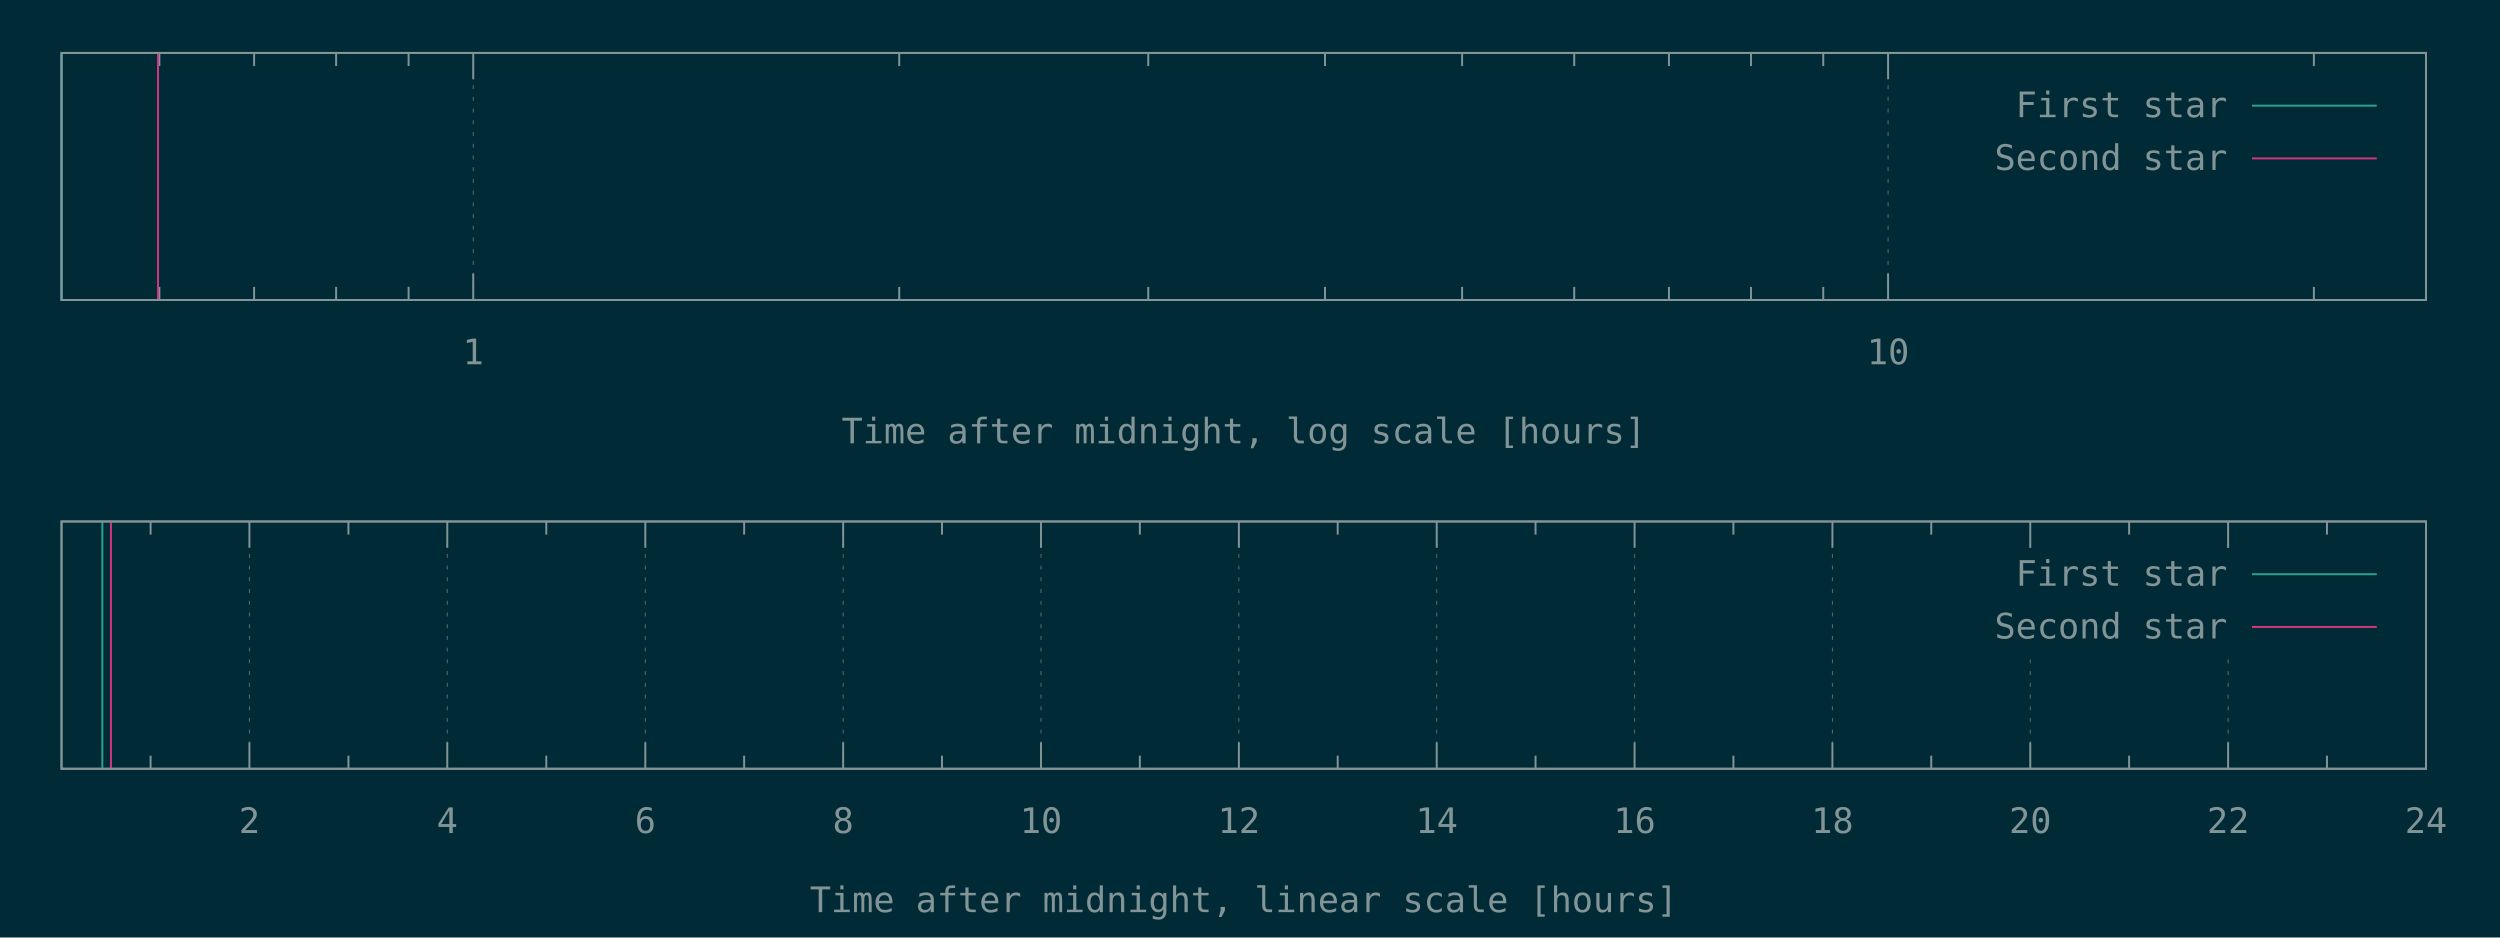
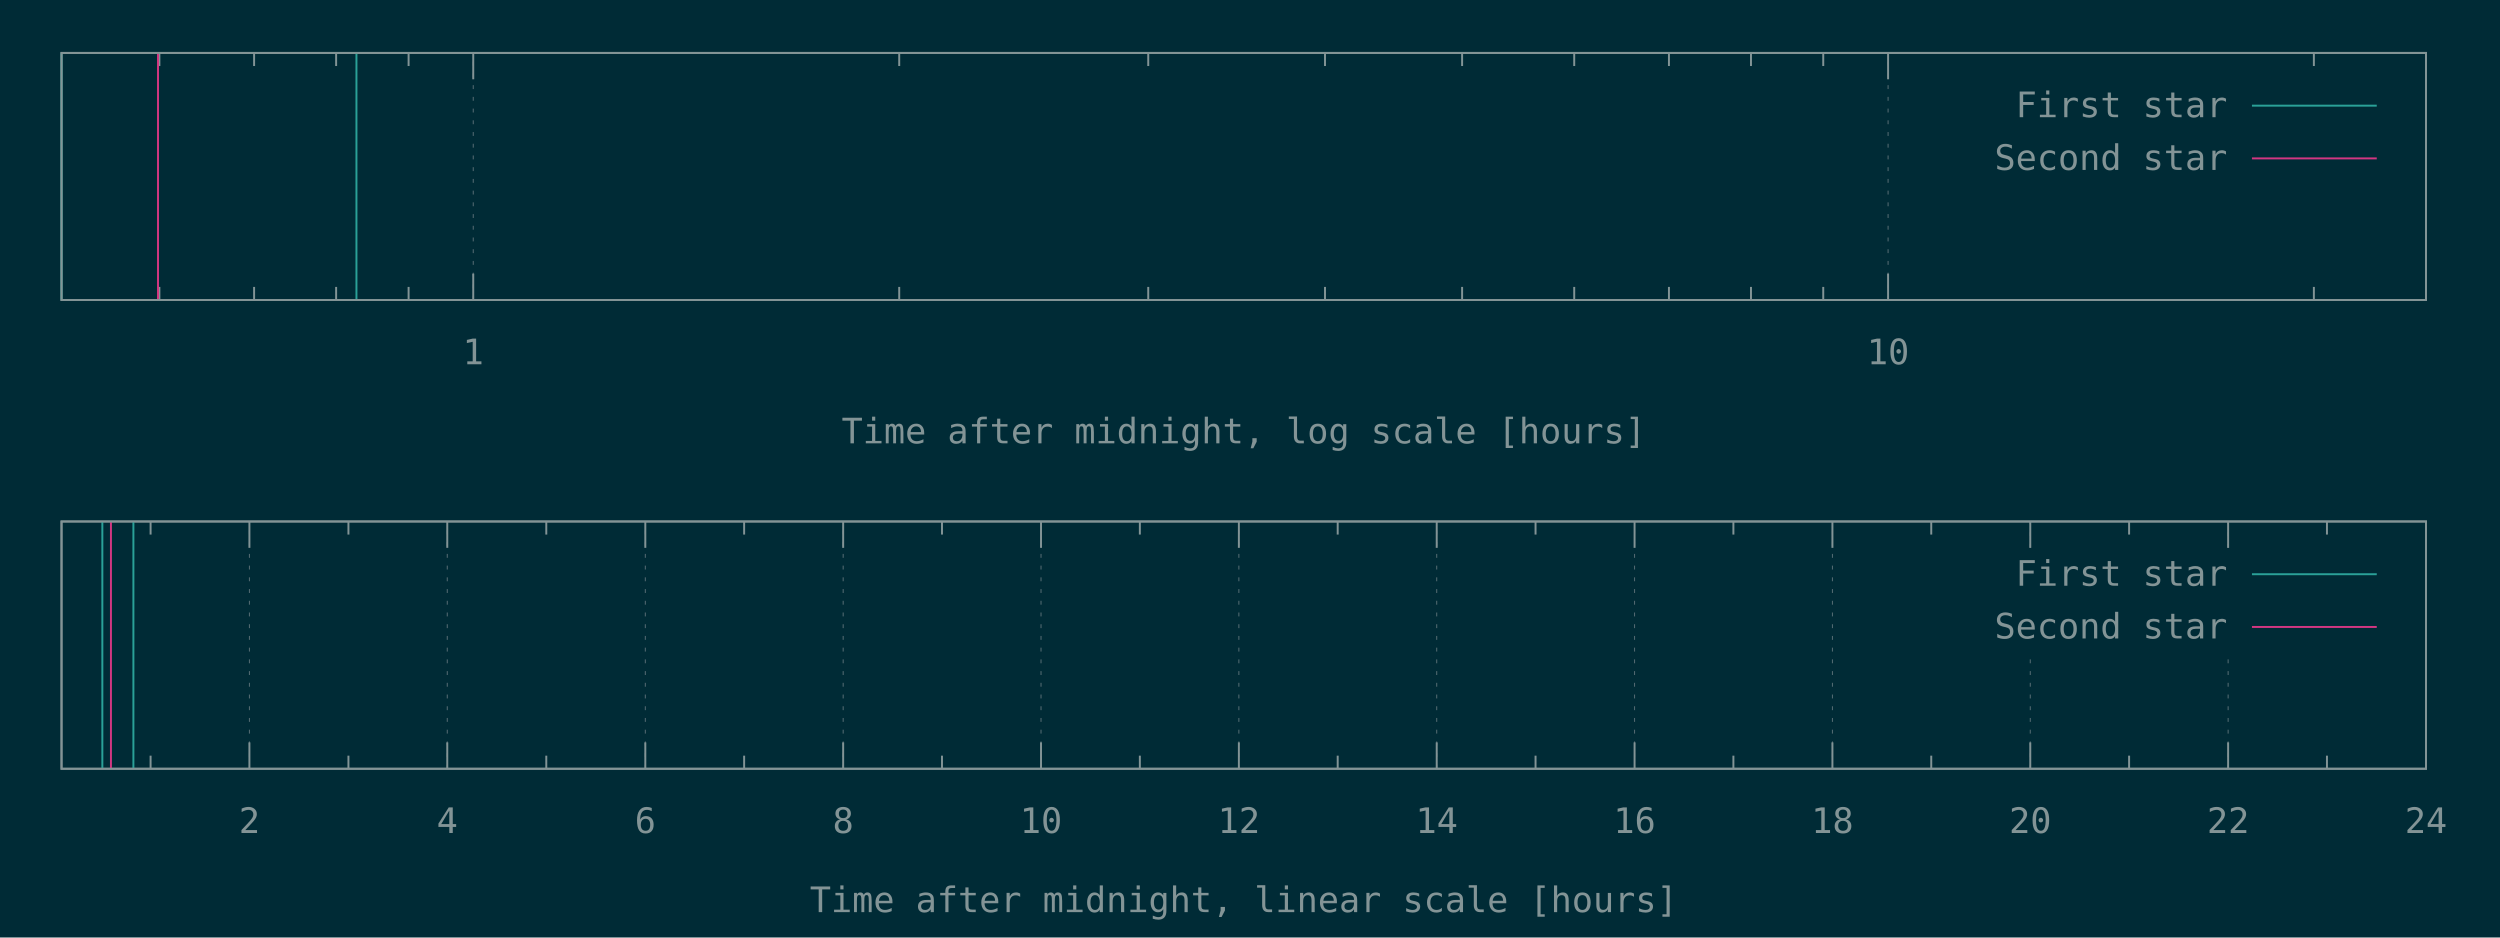
<svg xmlns="http://www.w3.org/2000/svg" xmlns:xlink="http://www.w3.org/1999/xlink" width="1280" height="480" viewBox="0 0 1280 480">
  <g id="gnuplot_canvas">
    <rect x="0" y="0" width="1280" height="480" fill="#002b36" />
    <defs>
      <circle id="gpDot" r="0.5" stroke-width="0.5" stroke="currentColor" />
      <path id="gpPt0" stroke-width="0.148" stroke="currentColor" d="M-1,0 h2 M0,-1 v2" />
      <path id="gpPt1" stroke-width="0.148" stroke="currentColor" d="M-1,-1 L1,1 M1,-1 L-1,1" />
      <path id="gpPt2" stroke-width="0.148" stroke="currentColor" d="M-1,0 L1,0 M0,-1 L0,1 M-1,-1 L1,1 M-1,1 L1,-1" />
      <rect id="gpPt3" stroke-width="0.148" stroke="currentColor" x="-1" y="-1" width="2" height="2" />
      <rect id="gpPt4" stroke-width="0.148" stroke="currentColor" fill="currentColor" x="-1" y="-1" width="2" height="2" />
      <circle id="gpPt5" stroke-width="0.148" stroke="currentColor" cx="0" cy="0" r="1" />
      <use xlink:href="#gpPt5" id="gpPt6" fill="currentColor" stroke="none" />
      <path id="gpPt7" stroke-width="0.148" stroke="currentColor" d="M0,-1.33 L-1.33,0.67 L1.33,0.67 z" />
      <use xlink:href="#gpPt7" id="gpPt8" fill="currentColor" stroke="none" />
      <use xlink:href="#gpPt7" id="gpPt9" stroke="currentColor" transform="rotate(180)" />
      <use xlink:href="#gpPt9" id="gpPt10" fill="currentColor" stroke="none" />
      <use xlink:href="#gpPt3" id="gpPt11" stroke="currentColor" transform="rotate(45)" />
      <use xlink:href="#gpPt11" id="gpPt12" fill="currentColor" stroke="none" />
      <path id="gpPt13" stroke-width="0.148" stroke="currentColor" d="M0,1.330 L1.265,0.411 L0.782,-1.067 L-0.782,-1.076 L-1.265,0.411 z" />
      <use xlink:href="#gpPt13" id="gpPt14" fill="currentColor" stroke="none" />
      <filter id="textbox" filterUnits="objectBoundingBox" x="0" y="0" height="1" width="1">
        <feFlood flood-color="#002B36" flood-opacity="1" result="bgnd" />
        <feComposite in="SourceGraphic" in2="bgnd" operator="atop" />
      </filter>
      <filter id="greybox" filterUnits="objectBoundingBox" x="0" y="0" height="1" width="1">
        <feFlood flood-color="lightgrey" flood-opacity="1" result="grey" />
        <feComposite in="SourceGraphic" in2="grey" operator="atop" />
      </filter>
    </defs>
    <g fill="none" color="#002B36" stroke="currentColor" stroke-width="1.00" stroke-linecap="butt" stroke-linejoin="miter">
</g>
    <g fill="none" color="black" stroke="currentColor" stroke-width="1.00" stroke-linecap="butt" stroke-linejoin="miter">
      <path stroke="rgb(131, 148, 150)" d="M81.6,153.6 L81.6,146.9 M81.6,27.1 L81.6,33.8 M130.1,153.6 L130.1,146.9 M130.1,27.1 L130.1,33.8   M172.1,153.6 L172.1,146.9 M172.1,27.1 L172.1,33.8 M209.2,153.6 L209.2,146.9 M209.2,27.1 L209.2,33.8    " />
    </g>
    <g fill="none" color="black" stroke="rgb(131, 148, 150)" stroke-width="0.50" stroke-linecap="butt" stroke-linejoin="miter">
</g>
    <g fill="none" color="gray" stroke="currentColor" stroke-width="0.50" stroke-linecap="butt" stroke-linejoin="miter">
      <path stroke="rgb( 88, 110, 117)" stroke-dasharray="2,4" class="gridline" d="M242.3,153.6 L242.3,27.1  " />
    </g>
    <g fill="none" color="gray" stroke="rgb( 88, 110, 117)" stroke-width="1.00" stroke-linecap="butt" stroke-linejoin="miter">
</g>
    <g fill="none" color="black" stroke="currentColor" stroke-width="1.00" stroke-linecap="butt" stroke-linejoin="miter">
      <path stroke="rgb(131, 148, 150)" d="M242.3,153.6 L242.3,140.1 M242.3,27.1 L242.3,40.6  " />
      <g transform="translate(242.3,186.5)" stroke="none" fill="rgb(131,148,150)" font-family="Inconsolata" font-size="18.00" text-anchor="middle">
        <text>
          <tspan font-family="Inconsolata"> 1</tspan>
        </text>
      </g>
    </g>
    <g fill="none" color="black" stroke="currentColor" stroke-width="1.00" stroke-linecap="butt" stroke-linejoin="miter">
      <path stroke="rgb(131, 148, 150)" d="M460.4,153.6 L460.4,146.9 M460.4,27.1 L460.4,33.8 M587.9,153.6 L587.9,146.9 M587.9,27.1 L587.9,33.8   M678.4,153.6 L678.4,146.9 M678.4,27.1 L678.4,33.8 M748.6,153.6 L748.6,146.9 M748.6,27.1 L748.6,33.8   M806.0,153.6 L806.0,146.9 M806.0,27.1 L806.0,33.8 M854.5,153.6 L854.5,146.9 M854.5,27.1 L854.5,33.8   M896.5,153.6 L896.5,146.9 M896.5,27.1 L896.5,33.8 M933.5,153.6 L933.5,146.9 M933.5,27.1 L933.5,33.8    " />
    </g>
    <g fill="none" color="black" stroke="rgb(131, 148, 150)" stroke-width="0.50" stroke-linecap="butt" stroke-linejoin="miter">
</g>
    <g fill="none" color="gray" stroke="currentColor" stroke-width="0.50" stroke-linecap="butt" stroke-linejoin="miter">
      <path stroke="rgb( 88, 110, 117)" stroke-dasharray="2,4" class="gridline" d="M966.7,153.6 L966.7,27.1  " />
    </g>
    <g fill="none" color="gray" stroke="rgb( 88, 110, 117)" stroke-width="1.00" stroke-linecap="butt" stroke-linejoin="miter">
</g>
    <g fill="none" color="black" stroke="currentColor" stroke-width="1.00" stroke-linecap="butt" stroke-linejoin="miter">
      <path stroke="rgb(131, 148, 150)" d="M966.7,153.6 L966.7,140.1 M966.7,27.1 L966.7,40.6  " />
      <g transform="translate(966.7,186.5)" stroke="none" fill="rgb(131,148,150)" font-family="Inconsolata" font-size="18.00" text-anchor="middle">
        <text>
          <tspan font-family="Inconsolata"> 10</tspan>
        </text>
      </g>
    </g>
    <g fill="none" color="black" stroke="currentColor" stroke-width="1.00" stroke-linecap="butt" stroke-linejoin="miter">
      <path stroke="rgb(131, 148, 150)" d="M1184.7,153.6 L1184.7,146.9 M1184.7,27.1 L1184.7,33.8  " />
    </g>
    <g fill="none" color="black" stroke="currentColor" stroke-width="1.00" stroke-linecap="butt" stroke-linejoin="miter">
      <path stroke="rgb(131, 148, 150)" d="M31.5,27.1 L31.5,153.6 L1242.1,153.6 L1242.1,27.1 L31.5,27.1 Z  " />
    </g>
    <g fill="none" color="black" stroke="currentColor" stroke-width="1.00" stroke-linecap="butt" stroke-linejoin="miter">
      <g transform="translate(636.8,227.0)" stroke="none" fill="rgb(131,148,150)" font-family="Inconsolata" font-size="18.00" text-anchor="middle">
        <text>
          <tspan font-family="Inconsolata">Time after midnight, log scale [hours]</tspan>
        </text>
      </g>
    </g>
    <g fill="none" color="black" stroke="currentColor" stroke-width="1.00" stroke-linecap="butt" stroke-linejoin="miter">
</g>
    <g id="gnuplot_plot_1a">
      <g fill="none" color="black" stroke="currentColor" stroke-width="1.00" stroke-linecap="butt" stroke-linejoin="miter">
-         <path stroke="rgb( 42, 161, 152)" d="M31.5,153.6 L31.5,27.1  " />
+         <path stroke="rgb( 42, 161, 152)" d="M31.5,153.6 L31.5,27.1 M182.5,153.6 L182.5,27.1  " />
      </g>
    </g>
    <g id="gnuplot_plot_2a">
      <g fill="none" color="black" stroke="currentColor" stroke-width="1.00" stroke-linecap="butt" stroke-linejoin="miter">
        <path stroke="rgb(211,  54, 130)" d="M80.9,153.6 L80.9,27.1  " />
      </g>
    </g>
    <g stroke="none" shape-rendering="crispEdges">
      <polygon fill="#002B36" points="1001.8,94.6 1229.5,94.6 1229.5,40.6 1001.8,40.6 " />
    </g>
    <g id="gnuplot_plot_1a">
      <g fill="none" color="black" stroke="currentColor" stroke-width="1.00" stroke-linecap="butt" stroke-linejoin="miter">
        <g transform="translate(1140.4,60.0)" stroke="none" fill="rgb(131,148,150)" font-family="Inconsolata" font-size="18.00" text-anchor="end">
          <text>
            <tspan font-family="Inconsolata">First star</tspan>
          </text>
        </g>
      </g>
      <g fill="none" color="black" stroke="currentColor" stroke-width="1.00" stroke-linecap="butt" stroke-linejoin="miter">
        <path stroke="rgb( 42, 161, 152)" d="M1153.0,54.1 L1216.9,54.1  " />
      </g>
    </g>
    <g id="gnuplot_plot_2a">
      <g fill="none" color="black" stroke="currentColor" stroke-width="1.00" stroke-linecap="butt" stroke-linejoin="miter">
        <g transform="translate(1140.4,87.0)" stroke="none" fill="rgb(131,148,150)" font-family="Inconsolata" font-size="18.00" text-anchor="end">
          <text>
            <tspan font-family="Inconsolata">Second star</tspan>
          </text>
        </g>
      </g>
      <g fill="none" color="black" stroke="currentColor" stroke-width="1.00" stroke-linecap="butt" stroke-linejoin="miter">
        <path stroke="rgb(211,  54, 130)" d="M1153.0,81.1 L1216.9,81.1  " />
      </g>
    </g>
    <g fill="none" color="#002B36" stroke="rgb(211,  54, 130)" stroke-width="2.00" stroke-linecap="butt" stroke-linejoin="miter">
</g>
    <g fill="none" color="black" stroke="currentColor" stroke-width="2.00" stroke-linecap="butt" stroke-linejoin="miter">
</g>
    <g fill="none" color="black" stroke="black" stroke-width="1.00" stroke-linecap="butt" stroke-linejoin="miter">
</g>
    <g fill="none" color="black" stroke="currentColor" stroke-width="1.00" stroke-linecap="butt" stroke-linejoin="miter">
      <path stroke="rgb(131, 148, 150)" d="M31.5,27.1 L31.5,153.6 L1242.1,153.6 L1242.1,27.1 L31.5,27.1 Z  " />
    </g>
    <g fill="none" color="black" stroke="currentColor" stroke-width="1.00" stroke-linecap="butt" stroke-linejoin="miter">
</g>
    <g fill="none" color="black" stroke="currentColor" stroke-width="1.00" stroke-linecap="butt" stroke-linejoin="miter">
      <path stroke="rgb(131, 148, 150)" d="M77.1,393.6 L77.1,386.9 M77.1,267.0 L77.1,273.7  " />
    </g>
    <g fill="none" color="black" stroke="rgb(131, 148, 150)" stroke-width="0.50" stroke-linecap="butt" stroke-linejoin="miter">
</g>
    <g fill="none" color="gray" stroke="currentColor" stroke-width="0.50" stroke-linecap="butt" stroke-linejoin="miter">
      <path stroke="rgb( 88, 110, 117)" stroke-dasharray="2,4" class="gridline" d="M127.7,393.6 L127.7,267.0  " />
    </g>
    <g fill="none" color="gray" stroke="rgb( 88, 110, 117)" stroke-width="1.00" stroke-linecap="butt" stroke-linejoin="miter">
</g>
    <g fill="none" color="black" stroke="currentColor" stroke-width="1.00" stroke-linecap="butt" stroke-linejoin="miter">
      <path stroke="rgb(131, 148, 150)" d="M127.7,393.6 L127.7,380.1 M127.7,267.0 L127.7,280.5  " />
      <g transform="translate(127.7,426.5)" stroke="none" fill="rgb(131,148,150)" font-family="Inconsolata" font-size="18.00" text-anchor="middle">
        <text>
          <tspan font-family="Inconsolata"> 2</tspan>
        </text>
      </g>
    </g>
    <g fill="none" color="black" stroke="currentColor" stroke-width="1.00" stroke-linecap="butt" stroke-linejoin="miter">
      <path stroke="rgb(131, 148, 150)" d="M178.4,393.6 L178.4,386.9 M178.4,267.0 L178.4,273.7  " />
    </g>
    <g fill="none" color="black" stroke="rgb(131, 148, 150)" stroke-width="0.50" stroke-linecap="butt" stroke-linejoin="miter">
</g>
    <g fill="none" color="gray" stroke="currentColor" stroke-width="0.50" stroke-linecap="butt" stroke-linejoin="miter">
      <path stroke="rgb( 88, 110, 117)" stroke-dasharray="2,4" class="gridline" d="M229.0,393.6 L229.0,267.0  " />
    </g>
    <g fill="none" color="gray" stroke="rgb( 88, 110, 117)" stroke-width="1.00" stroke-linecap="butt" stroke-linejoin="miter">
</g>
    <g fill="none" color="black" stroke="currentColor" stroke-width="1.00" stroke-linecap="butt" stroke-linejoin="miter">
      <path stroke="rgb(131, 148, 150)" d="M229.0,393.6 L229.0,380.1 M229.0,267.0 L229.0,280.5  " />
      <g transform="translate(229.0,426.5)" stroke="none" fill="rgb(131,148,150)" font-family="Inconsolata" font-size="18.00" text-anchor="middle">
        <text>
          <tspan font-family="Inconsolata"> 4</tspan>
        </text>
      </g>
    </g>
    <g fill="none" color="black" stroke="currentColor" stroke-width="1.00" stroke-linecap="butt" stroke-linejoin="miter">
      <path stroke="rgb(131, 148, 150)" d="M279.7,393.6 L279.7,386.9 M279.7,267.0 L279.7,273.7  " />
    </g>
    <g fill="none" color="black" stroke="rgb(131, 148, 150)" stroke-width="0.50" stroke-linecap="butt" stroke-linejoin="miter">
</g>
    <g fill="none" color="gray" stroke="currentColor" stroke-width="0.50" stroke-linecap="butt" stroke-linejoin="miter">
      <path stroke="rgb( 88, 110, 117)" stroke-dasharray="2,4" class="gridline" d="M330.4,393.6 L330.4,267.0  " />
    </g>
    <g fill="none" color="gray" stroke="rgb( 88, 110, 117)" stroke-width="1.00" stroke-linecap="butt" stroke-linejoin="miter">
</g>
    <g fill="none" color="black" stroke="currentColor" stroke-width="1.00" stroke-linecap="butt" stroke-linejoin="miter">
      <path stroke="rgb(131, 148, 150)" d="M330.4,393.6 L330.4,380.1 M330.4,267.0 L330.4,280.5  " />
      <g transform="translate(330.4,426.5)" stroke="none" fill="rgb(131,148,150)" font-family="Inconsolata" font-size="18.00" text-anchor="middle">
        <text>
          <tspan font-family="Inconsolata"> 6</tspan>
        </text>
      </g>
    </g>
    <g fill="none" color="black" stroke="currentColor" stroke-width="1.00" stroke-linecap="butt" stroke-linejoin="miter">
      <path stroke="rgb(131, 148, 150)" d="M381.0,393.6 L381.0,386.9 M381.0,267.0 L381.0,273.7  " />
    </g>
    <g fill="none" color="black" stroke="rgb(131, 148, 150)" stroke-width="0.50" stroke-linecap="butt" stroke-linejoin="miter">
</g>
    <g fill="none" color="gray" stroke="currentColor" stroke-width="0.50" stroke-linecap="butt" stroke-linejoin="miter">
      <path stroke="rgb( 88, 110, 117)" stroke-dasharray="2,4" class="gridline" d="M431.7,393.6 L431.7,267.0  " />
    </g>
    <g fill="none" color="gray" stroke="rgb( 88, 110, 117)" stroke-width="1.00" stroke-linecap="butt" stroke-linejoin="miter">
</g>
    <g fill="none" color="black" stroke="currentColor" stroke-width="1.00" stroke-linecap="butt" stroke-linejoin="miter">
      <path stroke="rgb(131, 148, 150)" d="M431.7,393.6 L431.7,380.1 M431.7,267.0 L431.7,280.5  " />
      <g transform="translate(431.7,426.5)" stroke="none" fill="rgb(131,148,150)" font-family="Inconsolata" font-size="18.00" text-anchor="middle">
        <text>
          <tspan font-family="Inconsolata"> 8</tspan>
        </text>
      </g>
    </g>
    <g fill="none" color="black" stroke="currentColor" stroke-width="1.00" stroke-linecap="butt" stroke-linejoin="miter">
      <path stroke="rgb(131, 148, 150)" d="M482.3,393.6 L482.3,386.9 M482.3,267.0 L482.3,273.7  " />
    </g>
    <g fill="none" color="black" stroke="rgb(131, 148, 150)" stroke-width="0.50" stroke-linecap="butt" stroke-linejoin="miter">
</g>
    <g fill="none" color="gray" stroke="currentColor" stroke-width="0.50" stroke-linecap="butt" stroke-linejoin="miter">
      <path stroke="rgb( 88, 110, 117)" stroke-dasharray="2,4" class="gridline" d="M533.0,393.6 L533.0,267.0  " />
    </g>
    <g fill="none" color="gray" stroke="rgb( 88, 110, 117)" stroke-width="1.00" stroke-linecap="butt" stroke-linejoin="miter">
</g>
    <g fill="none" color="black" stroke="currentColor" stroke-width="1.00" stroke-linecap="butt" stroke-linejoin="miter">
      <path stroke="rgb(131, 148, 150)" d="M533.0,393.6 L533.0,380.1 M533.0,267.0 L533.0,280.5  " />
      <g transform="translate(533.0,426.5)" stroke="none" fill="rgb(131,148,150)" font-family="Inconsolata" font-size="18.00" text-anchor="middle">
        <text>
          <tspan font-family="Inconsolata"> 10</tspan>
        </text>
      </g>
    </g>
    <g fill="none" color="black" stroke="currentColor" stroke-width="1.00" stroke-linecap="butt" stroke-linejoin="miter">
      <path stroke="rgb(131, 148, 150)" d="M583.6,393.6 L583.6,386.9 M583.6,267.0 L583.6,273.7  " />
    </g>
    <g fill="none" color="black" stroke="rgb(131, 148, 150)" stroke-width="0.50" stroke-linecap="butt" stroke-linejoin="miter">
</g>
    <g fill="none" color="gray" stroke="currentColor" stroke-width="0.50" stroke-linecap="butt" stroke-linejoin="miter">
      <path stroke="rgb( 88, 110, 117)" stroke-dasharray="2,4" class="gridline" d="M634.3,393.6 L634.3,267.0  " />
    </g>
    <g fill="none" color="gray" stroke="rgb( 88, 110, 117)" stroke-width="1.00" stroke-linecap="butt" stroke-linejoin="miter">
</g>
    <g fill="none" color="black" stroke="currentColor" stroke-width="1.00" stroke-linecap="butt" stroke-linejoin="miter">
      <path stroke="rgb(131, 148, 150)" d="M634.3,393.6 L634.3,380.1 M634.3,267.0 L634.3,280.5  " />
      <g transform="translate(634.3,426.5)" stroke="none" fill="rgb(131,148,150)" font-family="Inconsolata" font-size="18.00" text-anchor="middle">
        <text>
          <tspan font-family="Inconsolata"> 12</tspan>
        </text>
      </g>
    </g>
    <g fill="none" color="black" stroke="currentColor" stroke-width="1.00" stroke-linecap="butt" stroke-linejoin="miter">
      <path stroke="rgb(131, 148, 150)" d="M684.9,393.6 L684.9,386.9 M684.9,267.0 L684.9,273.7  " />
    </g>
    <g fill="none" color="black" stroke="rgb(131, 148, 150)" stroke-width="0.50" stroke-linecap="butt" stroke-linejoin="miter">
</g>
    <g fill="none" color="gray" stroke="currentColor" stroke-width="0.50" stroke-linecap="butt" stroke-linejoin="miter">
      <path stroke="rgb( 88, 110, 117)" stroke-dasharray="2,4" class="gridline" d="M735.6,393.6 L735.6,267.0  " />
    </g>
    <g fill="none" color="gray" stroke="rgb( 88, 110, 117)" stroke-width="1.00" stroke-linecap="butt" stroke-linejoin="miter">
</g>
    <g fill="none" color="black" stroke="currentColor" stroke-width="1.00" stroke-linecap="butt" stroke-linejoin="miter">
      <path stroke="rgb(131, 148, 150)" d="M735.6,393.6 L735.6,380.1 M735.6,267.0 L735.6,280.5  " />
      <g transform="translate(735.6,426.5)" stroke="none" fill="rgb(131,148,150)" font-family="Inconsolata" font-size="18.00" text-anchor="middle">
        <text>
          <tspan font-family="Inconsolata"> 14</tspan>
        </text>
      </g>
    </g>
    <g fill="none" color="black" stroke="currentColor" stroke-width="1.00" stroke-linecap="butt" stroke-linejoin="miter">
      <path stroke="rgb(131, 148, 150)" d="M786.2,393.6 L786.2,386.9 M786.2,267.0 L786.2,273.7  " />
    </g>
    <g fill="none" color="black" stroke="rgb(131, 148, 150)" stroke-width="0.50" stroke-linecap="butt" stroke-linejoin="miter">
</g>
    <g fill="none" color="gray" stroke="currentColor" stroke-width="0.50" stroke-linecap="butt" stroke-linejoin="miter">
      <path stroke="rgb( 88, 110, 117)" stroke-dasharray="2,4" class="gridline" d="M836.9,393.6 L836.9,267.0  " />
    </g>
    <g fill="none" color="gray" stroke="rgb( 88, 110, 117)" stroke-width="1.00" stroke-linecap="butt" stroke-linejoin="miter">
</g>
    <g fill="none" color="black" stroke="currentColor" stroke-width="1.00" stroke-linecap="butt" stroke-linejoin="miter">
      <path stroke="rgb(131, 148, 150)" d="M836.9,393.6 L836.9,380.1 M836.9,267.0 L836.9,280.5  " />
      <g transform="translate(836.9,426.5)" stroke="none" fill="rgb(131,148,150)" font-family="Inconsolata" font-size="18.00" text-anchor="middle">
        <text>
          <tspan font-family="Inconsolata"> 16</tspan>
        </text>
      </g>
    </g>
    <g fill="none" color="black" stroke="currentColor" stroke-width="1.00" stroke-linecap="butt" stroke-linejoin="miter">
      <path stroke="rgb(131, 148, 150)" d="M887.5,393.6 L887.5,386.9 M887.5,267.0 L887.5,273.7  " />
    </g>
    <g fill="none" color="black" stroke="rgb(131, 148, 150)" stroke-width="0.50" stroke-linecap="butt" stroke-linejoin="miter">
</g>
    <g fill="none" color="gray" stroke="currentColor" stroke-width="0.50" stroke-linecap="butt" stroke-linejoin="miter">
      <path stroke="rgb( 88, 110, 117)" stroke-dasharray="2,4" class="gridline" d="M938.2,393.6 L938.2,267.0  " />
    </g>
    <g fill="none" color="gray" stroke="rgb( 88, 110, 117)" stroke-width="1.00" stroke-linecap="butt" stroke-linejoin="miter">
</g>
    <g fill="none" color="black" stroke="currentColor" stroke-width="1.00" stroke-linecap="butt" stroke-linejoin="miter">
      <path stroke="rgb(131, 148, 150)" d="M938.2,393.6 L938.2,380.1 M938.2,267.0 L938.2,280.5  " />
      <g transform="translate(938.2,426.5)" stroke="none" fill="rgb(131,148,150)" font-family="Inconsolata" font-size="18.00" text-anchor="middle">
        <text>
          <tspan font-family="Inconsolata"> 18</tspan>
        </text>
      </g>
    </g>
    <g fill="none" color="black" stroke="currentColor" stroke-width="1.00" stroke-linecap="butt" stroke-linejoin="miter">
      <path stroke="rgb(131, 148, 150)" d="M988.8,393.6 L988.8,386.9 M988.8,267.0 L988.8,273.7  " />
    </g>
    <g fill="none" color="black" stroke="rgb(131, 148, 150)" stroke-width="0.50" stroke-linecap="butt" stroke-linejoin="miter">
</g>
    <g fill="none" color="gray" stroke="currentColor" stroke-width="0.50" stroke-linecap="butt" stroke-linejoin="miter">
      <path stroke="rgb( 88, 110, 117)" stroke-dasharray="2,4" class="gridline" d="M1039.5,393.6 L1039.5,334.5 M1039.5,280.5 L1039.5,267.0  " />
    </g>
    <g fill="none" color="gray" stroke="rgb( 88, 110, 117)" stroke-width="1.00" stroke-linecap="butt" stroke-linejoin="miter">
</g>
    <g fill="none" color="black" stroke="currentColor" stroke-width="1.00" stroke-linecap="butt" stroke-linejoin="miter">
      <path stroke="rgb(131, 148, 150)" d="M1039.5,393.6 L1039.5,380.1 M1039.5,267.0 L1039.5,280.5  " />
      <g transform="translate(1039.5,426.5)" stroke="none" fill="rgb(131,148,150)" font-family="Inconsolata" font-size="18.00" text-anchor="middle">
        <text>
          <tspan font-family="Inconsolata"> 20</tspan>
        </text>
      </g>
    </g>
    <g fill="none" color="black" stroke="currentColor" stroke-width="1.00" stroke-linecap="butt" stroke-linejoin="miter">
      <path stroke="rgb(131, 148, 150)" d="M1090.1,393.6 L1090.1,386.9 M1090.1,267.0 L1090.1,273.7  " />
    </g>
    <g fill="none" color="black" stroke="rgb(131, 148, 150)" stroke-width="0.50" stroke-linecap="butt" stroke-linejoin="miter">
</g>
    <g fill="none" color="gray" stroke="currentColor" stroke-width="0.50" stroke-linecap="butt" stroke-linejoin="miter">
      <path stroke="rgb( 88, 110, 117)" stroke-dasharray="2,4" class="gridline" d="M1140.8,393.6 L1140.8,334.5 M1140.8,280.5 L1140.8,267.0  " />
    </g>
    <g fill="none" color="gray" stroke="rgb( 88, 110, 117)" stroke-width="1.00" stroke-linecap="butt" stroke-linejoin="miter">
</g>
    <g fill="none" color="black" stroke="currentColor" stroke-width="1.00" stroke-linecap="butt" stroke-linejoin="miter">
      <path stroke="rgb(131, 148, 150)" d="M1140.8,393.6 L1140.8,380.1 M1140.8,267.0 L1140.8,280.5  " />
      <g transform="translate(1140.8,426.5)" stroke="none" fill="rgb(131,148,150)" font-family="Inconsolata" font-size="18.00" text-anchor="middle">
        <text>
          <tspan font-family="Inconsolata"> 22</tspan>
        </text>
      </g>
    </g>
    <g fill="none" color="black" stroke="currentColor" stroke-width="1.00" stroke-linecap="butt" stroke-linejoin="miter">
      <path stroke="rgb(131, 148, 150)" d="M1191.4,393.6 L1191.4,386.9 M1191.4,267.0 L1191.4,273.7  " />
    </g>
    <g fill="none" color="black" stroke="rgb(131, 148, 150)" stroke-width="0.50" stroke-linecap="butt" stroke-linejoin="miter">
</g>
    <g fill="none" color="gray" stroke="currentColor" stroke-width="0.50" stroke-linecap="butt" stroke-linejoin="miter">
      <path stroke="rgb( 88, 110, 117)" stroke-dasharray="2,4" class="gridline" d="M1242.1,393.6 L1242.1,267.0  " />
    </g>
    <g fill="none" color="gray" stroke="rgb( 88, 110, 117)" stroke-width="1.00" stroke-linecap="butt" stroke-linejoin="miter">
</g>
    <g fill="none" color="black" stroke="currentColor" stroke-width="1.00" stroke-linecap="butt" stroke-linejoin="miter">
      <path stroke="rgb(131, 148, 150)" d="M1242.1,393.6 L1242.1,380.1 M1242.1,267.0 L1242.1,280.5  " />
      <g transform="translate(1242.1,426.5)" stroke="none" fill="rgb(131,148,150)" font-family="Inconsolata" font-size="18.00" text-anchor="middle">
        <text>
          <tspan font-family="Inconsolata"> 24</tspan>
        </text>
      </g>
    </g>
    <g fill="none" color="black" stroke="currentColor" stroke-width="1.00" stroke-linecap="butt" stroke-linejoin="miter">
</g>
    <g fill="none" color="black" stroke="currentColor" stroke-width="1.00" stroke-linecap="butt" stroke-linejoin="miter">
      <path stroke="rgb(131, 148, 150)" d="M31.5,267.0 L31.5,393.6 L1242.1,393.6 L1242.1,267.0 L31.5,267.0 Z  " />
    </g>
    <g fill="none" color="black" stroke="currentColor" stroke-width="1.00" stroke-linecap="butt" stroke-linejoin="miter">
      <g transform="translate(636.8,467.0)" stroke="none" fill="rgb(131,148,150)" font-family="Inconsolata" font-size="18.00" text-anchor="middle">
        <text>
          <tspan font-family="Inconsolata">Time after midnight, linear scale [hours]</tspan>
        </text>
      </g>
    </g>
    <g fill="none" color="black" stroke="currentColor" stroke-width="1.00" stroke-linecap="butt" stroke-linejoin="miter">
</g>
    <g id="gnuplot_plot_1b">
      <g fill="none" color="black" stroke="currentColor" stroke-width="1.00" stroke-linecap="butt" stroke-linejoin="miter">
-         <path stroke="rgb( 42, 161, 152)" d="M52.4,393.6 L52.4,267.0  " />
+         <path stroke="rgb( 42, 161, 152)" d="M52.4,393.6 L52.4,267.0 M68.3,393.6 L68.3,267.0  " />
      </g>
    </g>
    <g id="gnuplot_plot_2b">
      <g fill="none" color="black" stroke="currentColor" stroke-width="1.00" stroke-linecap="butt" stroke-linejoin="miter">
        <path stroke="rgb(211,  54, 130)" d="M56.8,393.6 L56.8,267.0  " />
      </g>
    </g>
    <g stroke="none" shape-rendering="crispEdges">
      <polygon fill="#002B36" points="1001.8,334.5 1229.5,334.5 1229.5,280.5 1001.8,280.5 " />
    </g>
    <g id="gnuplot_plot_1b">
      <g fill="none" color="black" stroke="currentColor" stroke-width="1.00" stroke-linecap="butt" stroke-linejoin="miter">
        <g transform="translate(1140.4,299.9)" stroke="none" fill="rgb(131,148,150)" font-family="Inconsolata" font-size="18.00" text-anchor="end">
          <text>
            <tspan font-family="Inconsolata">First star</tspan>
          </text>
        </g>
      </g>
      <g fill="none" color="black" stroke="currentColor" stroke-width="1.00" stroke-linecap="butt" stroke-linejoin="miter">
        <path stroke="rgb( 42, 161, 152)" d="M1153.0,294.0 L1216.9,294.0  " />
      </g>
    </g>
    <g id="gnuplot_plot_2b">
      <g fill="none" color="black" stroke="currentColor" stroke-width="1.00" stroke-linecap="butt" stroke-linejoin="miter">
        <g transform="translate(1140.4,326.9)" stroke="none" fill="rgb(131,148,150)" font-family="Inconsolata" font-size="18.00" text-anchor="end">
          <text>
            <tspan font-family="Inconsolata">Second star</tspan>
          </text>
        </g>
      </g>
      <g fill="none" color="black" stroke="currentColor" stroke-width="1.00" stroke-linecap="butt" stroke-linejoin="miter">
        <path stroke="rgb(211,  54, 130)" d="M1153.0,321.0 L1216.9,321.0  " />
      </g>
    </g>
    <g fill="none" color="#002B36" stroke="rgb(211,  54, 130)" stroke-width="2.00" stroke-linecap="butt" stroke-linejoin="miter">
</g>
    <g fill="none" color="black" stroke="currentColor" stroke-width="2.00" stroke-linecap="butt" stroke-linejoin="miter">
</g>
    <g fill="none" color="black" stroke="black" stroke-width="1.00" stroke-linecap="butt" stroke-linejoin="miter">
</g>
    <g fill="none" color="black" stroke="currentColor" stroke-width="1.00" stroke-linecap="butt" stroke-linejoin="miter">
      <path stroke="rgb(131, 148, 150)" d="M31.5,267.0 L31.5,393.6 L1242.1,393.6 L1242.1,267.0 L31.5,267.0 Z  " />
    </g>
    <g fill="none" color="black" stroke="currentColor" stroke-width="1.00" stroke-linecap="butt" stroke-linejoin="miter">
</g>
  </g>
</svg>
